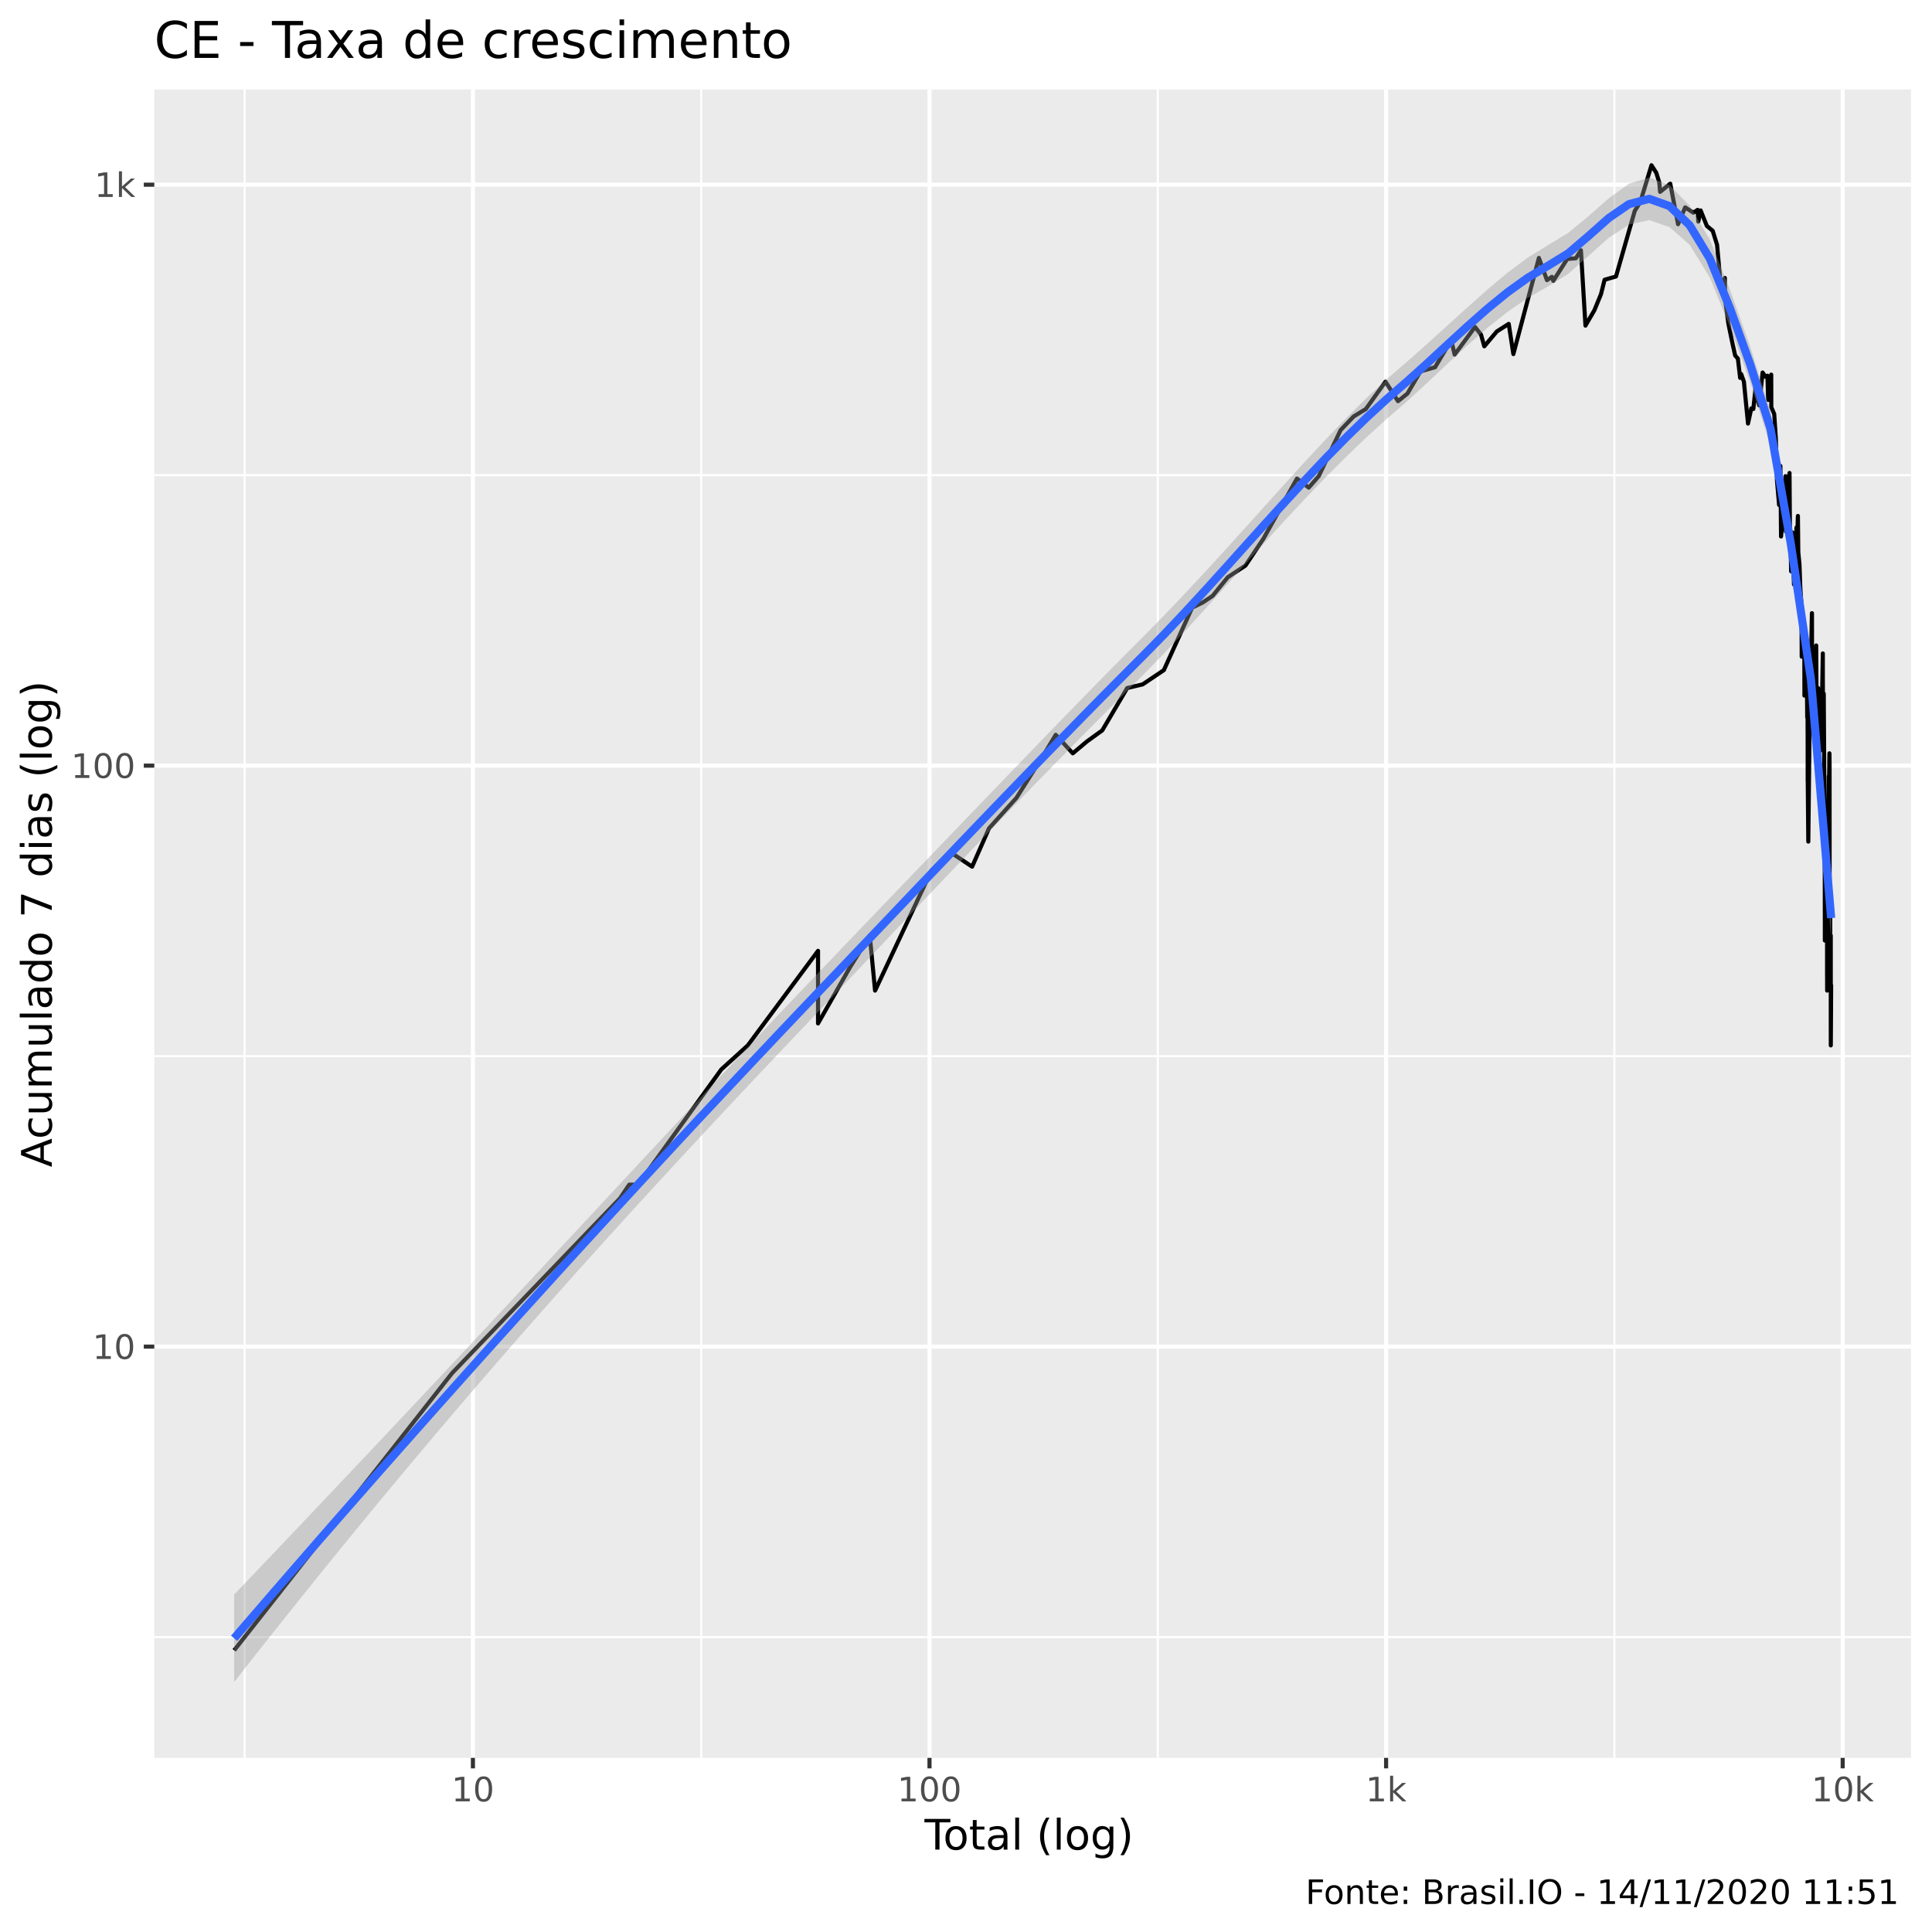
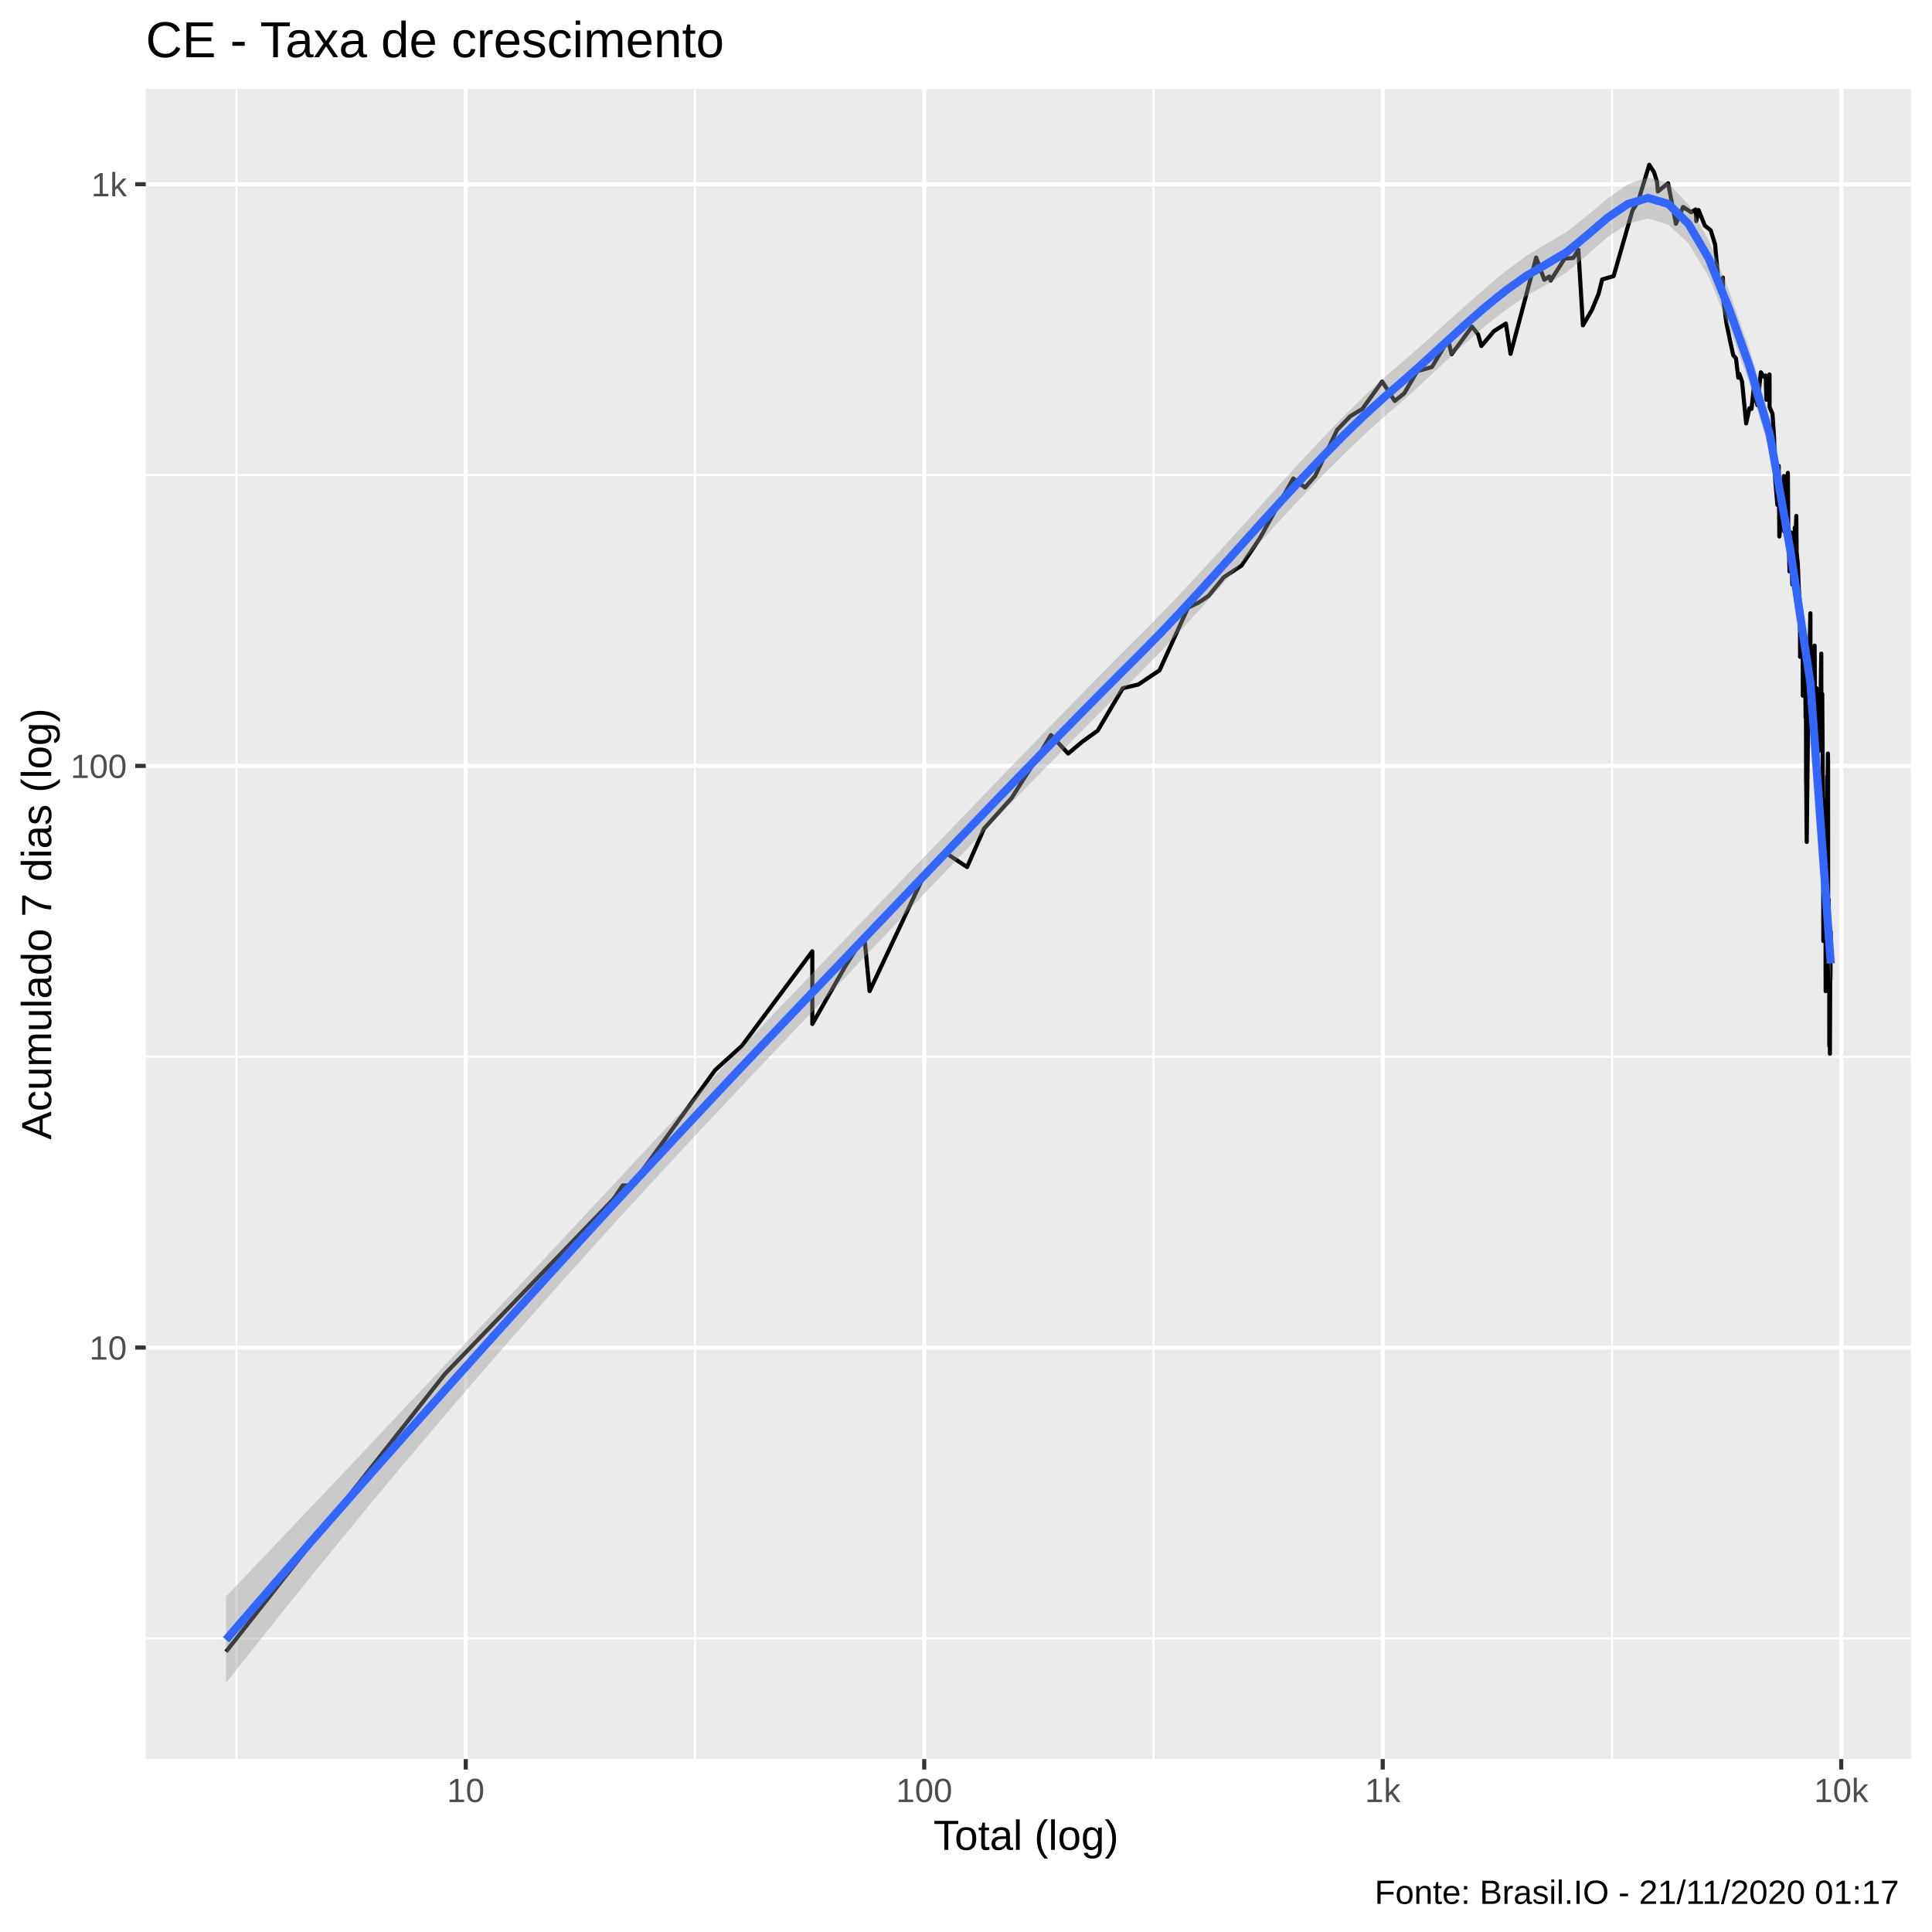
<svg xmlns="http://www.w3.org/2000/svg" viewBox="0 0 504.00 504.00">
  <defs>
    <style type="text/css">
    line, polyline, polygon, path, rect, circle {
      fill: none;
      stroke: #000000;
      stroke-linecap: round;
      stroke-linejoin: round;
      stroke-miterlimit: 10.00;
    }
  </style>
  </defs>
  <rect width="100%" height="100%" style="stroke: none; fill: #FFFFFF;" />
-   <rect x="0" y="0.00" width="504.00" height="504.00" style="stroke-width: 1.07; stroke: #FFFFFF; fill: #FFFFFF;" />
+   <rect x="-0" y="0.00" width="504.00" height="504.00" style="stroke-width: 1.07; stroke: #FFFFFF; fill: #FFFFFF;" />
  <defs>
-     <clipPath id="cpNDAuMjV8NDk4LjUyfDQ1OC41N3wyMy4zMw==">
-       <rect x="40.25" y="23.33" width="458.27" height="435.24" />
+     <clipPath id="cpMzguMDJ8NDk4LjUyfDQ1OC44OHwyMy4xOQ==">
+       <rect x="38.02" y="23.19" width="460.50" height="435.69" />
    </clipPath>
  </defs>
-   <rect x="40.25" y="23.33" width="458.27" height="435.24" style="stroke-width: 1.07; stroke: none; fill: #EBEBEB;" clip-path="url(#cpNDAuMjV8NDk4LjUyfDQ1OC41N3wyMy4zMw==)" />
-   <polyline points="40.25,427.07 498.52,427.07 " style="stroke-width: 0.53; stroke: #FFFFFF; stroke-linecap: butt;" clip-path="url(#cpNDAuMjV8NDk4LjUyfDQ1OC41N3wyMy4zMw==)" />
-   <polyline points="40.25,275.51 498.52,275.51 " style="stroke-width: 0.53; stroke: #FFFFFF; stroke-linecap: butt;" clip-path="url(#cpNDAuMjV8NDk4LjUyfDQ1OC41N3wyMy4zMw==)" />
-   <polyline points="40.25,123.95 498.52,123.95 " style="stroke-width: 0.53; stroke: #FFFFFF; stroke-linecap: butt;" clip-path="url(#cpNDAuMjV8NDk4LjUyfDQ1OC41N3wyMy4zMw==)" />
-   <polyline points="63.81,458.57 63.81,23.33 " style="stroke-width: 0.53; stroke: #FFFFFF; stroke-linecap: butt;" clip-path="url(#cpNDAuMjV8NDk4LjUyfDQ1OC41N3wyMy4zMw==)" />
-   <polyline points="182.92,458.57 182.92,23.33 " style="stroke-width: 0.53; stroke: #FFFFFF; stroke-linecap: butt;" clip-path="url(#cpNDAuMjV8NDk4LjUyfDQ1OC41N3wyMy4zMw==)" />
-   <polyline points="302.03,458.57 302.03,23.33 " style="stroke-width: 0.53; stroke: #FFFFFF; stroke-linecap: butt;" clip-path="url(#cpNDAuMjV8NDk4LjUyfDQ1OC41N3wyMy4zMw==)" />
-   <polyline points="421.14,458.57 421.14,23.33 " style="stroke-width: 0.53; stroke: #FFFFFF; stroke-linecap: butt;" clip-path="url(#cpNDAuMjV8NDk4LjUyfDQ1OC41N3wyMy4zMw==)" />
-   <polyline points="40.25,351.29 498.52,351.29 " style="stroke-width: 1.07; stroke: #FFFFFF; stroke-linecap: butt;" clip-path="url(#cpNDAuMjV8NDk4LjUyfDQ1OC41N3wyMy4zMw==)" />
-   <polyline points="40.25,199.73 498.52,199.73 " style="stroke-width: 1.07; stroke: #FFFFFF; stroke-linecap: butt;" clip-path="url(#cpNDAuMjV8NDk4LjUyfDQ1OC41N3wyMy4zMw==)" />
-   <polyline points="40.25,48.18 498.52,48.18 " style="stroke-width: 1.07; stroke: #FFFFFF; stroke-linecap: butt;" clip-path="url(#cpNDAuMjV8NDk4LjUyfDQ1OC41N3wyMy4zMw==)" />
-   <polyline points="123.37,458.57 123.37,23.33 " style="stroke-width: 1.07; stroke: #FFFFFF; stroke-linecap: butt;" clip-path="url(#cpNDAuMjV8NDk4LjUyfDQ1OC41N3wyMy4zMw==)" />
-   <polyline points="242.48,458.57 242.48,23.33 " style="stroke-width: 1.07; stroke: #FFFFFF; stroke-linecap: butt;" clip-path="url(#cpNDAuMjV8NDk4LjUyfDQ1OC41N3wyMy4zMw==)" />
-   <polyline points="361.59,458.57 361.59,23.33 " style="stroke-width: 1.07; stroke: #FFFFFF; stroke-linecap: butt;" clip-path="url(#cpNDAuMjV8NDk4LjUyfDQ1OC41N3wyMy4zMw==)" />
-   <polyline points="480.70,458.57 480.70,23.33 " style="stroke-width: 1.07; stroke: #FFFFFF; stroke-linecap: butt;" clip-path="url(#cpNDAuMjV8NDk4LjUyfDQ1OC41N3wyMy4zMw==)" />
-   <polyline points="61.08,430.53 61.08,430.53 75.97,411.60 87.51,396.91 87.51,396.91 104.91,374.77 117.92,358.22 161.75,312.60 164.15,309.04 166.45,309.04 188.17,278.98 188.17,278.98 195.08,272.71 213.40,248.04 213.40,266.98 221.76,252.29 226.90,244.05 228.28,258.42 242.99,227.08 247.87,222.28 253.60,226.09 258.00,216.09 265.15,208.15 272.88,195.90 275.41,191.69 279.86,196.52 283.50,193.46 287.55,190.53 294.05,179.49 298.09,178.53 303.61,174.82 310.99,158.53 313.80,157.14 316.34,155.44 320.28,150.59 324.90,147.54 329.62,140.48 338.34,124.84 341.41,127.20 344.02,124.21 349.72,112.21 353.12,108.65 356.31,106.70 361.43,99.57 364.70,104.65 367.17,102.66 370.54,96.90 374.36,95.80 378.59,88.73 379.47,92.50 384.79,85.29 386.35,87.29 387.21,90.34 390.48,86.46 393.58,84.49 394.79,92.37 401.45,67.29 403.56,73.08 404.85,72.22 405.21,73.27 408.84,67.55 411.08,67.38 412.41,65.29 413.60,84.94 415.93,80.93 417.65,76.73 418.59,72.98 421.56,72.13 426.45,55.04 427.92,52.67 430.82,43.11 432.08,45.09 432.85,47.59 433.07,50.05 435.72,47.91 437.75,58.49 439.61,54.10 441.73,55.48 442.86,54.75 443.04,57.80 443.64,54.89 445.27,58.95 446.79,60.20 447.93,63.86 448.76,73.08 449.74,73.08 449.96,72.50 449.99,77.76 450.87,84.37 451.87,89.22 452.65,92.75 453.36,93.54 453.95,98.58 454.16,98.29 454.23,97.59 454.93,99.57 455.52,105.59 456.00,110.49 456.86,106.54 457.39,106.70 457.93,101.62 457.94,100.15 458.45,104.03 458.91,105.75 459.81,97.18 460.55,98.29 461.07,98.01 461.26,104.34 461.27,103.73 462.06,97.73 462.08,106.22 462.84,108.00 463.27,114.51 463.46,122.36 463.55,125.05 463.55,125.26 464.11,131.73 464.45,121.55 464.62,139.95 465.20,133.87 465.51,129.65 465.68,126.98 465.78,124.21 465.88,138.64 466.61,125.05 466.83,123.38 466.94,138.64 467.12,143.22 467.21,146.65 467.25,149.04 467.59,138.90 467.99,152.48 468.33,146.36 468.64,137.61 468.81,138.38 468.86,139.42 469.02,134.60 469.12,144.06 469.43,147.24 469.64,153.13 469.88,156.80 469.97,160.68 469.98,162.90 470.01,171.31 470.26,161.78 470.45,169.21 470.69,166.77 470.72,181.46 470.86,177.12 470.99,169.21 470.99,170.46 471.28,167.57 471.35,175.73 471.45,187.19 471.52,182.97 471.56,192.27 471.57,203.81 471.58,203.11 471.73,219.55 472.04,191.69 472.18,188.28 472.49,169.63 472.67,159.96 472.69,159.96 472.69,160.32 472.70,169.63 472.82,182.97 473.10,171.74 473.24,185.05 473.39,187.73 473.41,187.73 473.41,187.73 473.48,181.96 473.79,168.39 473.87,182.46 473.97,185.57 474.06,192.27 474.09,189.96 474.17,182.97 474.29,179.49 474.38,199.08 474.53,192.27 474.62,193.46 474.70,193.46 474.78,189.40 474.79,195.90 474.95,191.11 475.00,195.28 475.21,188.84 475.52,170.46 475.52,176.65 475.54,180.96 475.56,180.96 475.63,188.28 475.76,180.96 475.84,193.46 475.96,216.94 475.98,212.79 476.01,212.79 476.01,214.42 476.02,225.12 476.05,245.36 476.30,214.42 476.38,218.67 476.40,220.45 476.42,219.55 476.44,217.80 476.48,212.79 476.54,208.90 476.63,234.46 476.63,253.77 476.64,255.28 476.65,258.42 476.72,246.69 476.91,217.80 477.07,202.42 477.09,212.00 477.14,205.22 477.19,200.39 477.24,196.52 477.28,199.08 477.29,224.16 477.31,256.83 477.42,234.46 477.45,236.73 477.46,246.69 477.47,256.83 477.51,256.83 477.54,252.29 477.59,244.05 477.60,272.71 477.66,263.42 477.69,256.83 " style="stroke-width: 1.07; stroke-linecap: butt;" clip-path="url(#cpNDAuMjV8NDk4LjUyfDQ1OC41N3wyMy4zMw==)" />
-   <polygon points="61.08,415.97 66.36,410.44 71.63,404.90 76.91,399.35 82.18,393.79 87.45,388.22 92.73,382.64 98.00,377.06 103.27,371.46 108.55,365.85 113.82,360.23 119.09,354.60 124.37,348.96 129.64,343.32 134.91,337.66 140.19,332.00 145.46,326.33 150.73,320.66 156.01,314.99 161.28,309.32 166.55,303.65 171.83,297.99 177.10,292.34 182.37,286.70 187.65,281.07 192.92,275.46 198.20,269.87 203.47,264.29 208.74,258.74 214.02,253.21 219.29,247.69 224.56,242.18 229.84,236.68 235.11,231.18 240.38,225.69 245.66,220.20 250.93,214.71 256.20,209.23 261.48,203.74 266.75,198.27 272.02,192.80 277.30,187.36 282.57,181.94 287.84,176.55 293.12,171.21 298.39,165.92 303.67,160.55 308.94,155.02 314.21,149.36 319.49,143.60 324.76,137.77 330.03,131.91 335.31,126.06 340.58,120.27 345.85,114.61 351.13,109.13 356.40,103.91 361.67,99.01 366.95,94.44 372.22,89.77 377.49,85.00 382.77,80.21 388.04,75.52 393.31,71.10 398.59,67.16 403.86,63.93 409.13,60.73 414.41,56.36 419.68,51.72 424.96,47.92 430.23,46.32 435.50,48.25 440.78,53.66 446.05,62.52 451.32,75.63 456.60,90.50 461.87,107.30 467.14,137.38 472.42,173.42 477.69,234.06 477.69,244.92 472.42,181.08 467.14,145.93 461.87,116.32 456.60,99.77 451.32,85.30 446.05,72.42 440.78,63.86 435.50,59.25 430.23,57.42 424.96,58.58 419.68,62.03 414.41,66.74 409.13,71.42 403.86,74.70 398.59,77.70 393.31,81.33 388.04,85.51 382.77,90.11 377.49,95.00 372.22,99.97 366.95,104.78 361.67,109.35 356.40,114.15 351.13,119.20 345.85,124.48 340.58,129.97 335.31,135.62 330.03,141.41 324.76,147.28 319.49,153.18 314.21,159.06 308.94,164.84 303.67,170.47 298.39,175.87 293.12,181.13 287.84,186.42 282.57,191.74 277.30,197.09 272.02,202.48 266.75,207.90 261.48,213.36 256.20,218.86 250.93,224.38 245.66,229.93 240.38,235.49 235.11,241.07 229.84,246.66 224.56,252.23 219.29,257.80 214.02,263.34 208.74,268.88 203.47,274.43 198.20,280.01 192.92,285.62 187.65,291.24 182.37,296.90 177.10,302.59 171.83,308.30 166.55,314.05 161.28,319.84 156.01,325.66 150.73,331.53 145.46,337.44 140.19,343.40 134.91,349.40 129.64,355.45 124.37,361.56 119.09,367.71 113.82,373.91 108.55,380.17 103.27,386.48 98.00,392.84 92.73,399.25 87.45,405.71 82.18,412.23 76.91,418.79 71.63,425.41 66.36,432.07 61.08,438.79 " style="stroke-width: 0.00; stroke: none; fill: #999999; fill-opacity: 0.40;" clip-path="url(#cpNDAuMjV8NDk4LjUyfDQ1OC41N3wyMy4zMw==)" />
-   <polyline points="61.08,415.97 66.36,410.44 71.63,404.90 76.91,399.35 82.18,393.79 87.45,388.22 92.73,382.64 98.00,377.06 103.27,371.46 108.55,365.85 113.82,360.23 119.09,354.60 124.37,348.96 129.64,343.32 134.91,337.66 140.19,332.00 145.46,326.33 150.73,320.66 156.01,314.99 161.28,309.32 166.55,303.65 171.83,297.99 177.10,292.34 182.37,286.70 187.65,281.07 192.92,275.46 198.20,269.87 203.47,264.29 208.74,258.74 214.02,253.21 219.29,247.69 224.56,242.18 229.84,236.68 235.11,231.18 240.38,225.69 245.66,220.20 250.93,214.71 256.20,209.23 261.48,203.74 266.75,198.27 272.02,192.80 277.30,187.36 282.57,181.94 287.84,176.55 293.12,171.21 298.39,165.92 303.67,160.55 308.94,155.02 314.21,149.36 319.49,143.60 324.76,137.77 330.03,131.91 335.31,126.06 340.58,120.27 345.85,114.61 351.13,109.13 356.40,103.91 361.67,99.01 366.95,94.44 372.22,89.77 377.49,85.00 382.77,80.21 388.04,75.52 393.31,71.10 398.59,67.16 403.86,63.93 409.13,60.73 414.41,56.36 419.68,51.72 424.96,47.92 430.23,46.32 435.50,48.25 440.78,53.66 446.05,62.52 451.32,75.63 456.60,90.50 461.87,107.30 467.14,137.38 472.42,173.42 477.69,234.06 " style="stroke-width: 2.13; stroke: none;" clip-path="url(#cpNDAuMjV8NDk4LjUyfDQ1OC41N3wyMy4zMw==)" />
-   <polyline points="477.69,244.92 472.42,181.08 467.14,145.93 461.87,116.32 456.60,99.77 451.32,85.30 446.05,72.42 440.78,63.86 435.50,59.25 430.23,57.42 424.96,58.58 419.68,62.03 414.41,66.74 409.13,71.42 403.86,74.70 398.59,77.70 393.31,81.33 388.04,85.51 382.77,90.11 377.49,95.00 372.22,99.97 366.95,104.78 361.67,109.35 356.40,114.15 351.13,119.20 345.85,124.48 340.58,129.97 335.31,135.62 330.03,141.41 324.76,147.28 319.49,153.18 314.21,159.06 308.94,164.84 303.67,170.47 298.39,175.87 293.12,181.13 287.84,186.42 282.57,191.74 277.30,197.09 272.02,202.48 266.75,207.90 261.48,213.36 256.20,218.86 250.93,224.38 245.66,229.93 240.38,235.49 235.11,241.07 229.84,246.66 224.56,252.23 219.29,257.80 214.02,263.34 208.74,268.88 203.47,274.43 198.20,280.01 192.92,285.62 187.65,291.24 182.37,296.90 177.10,302.59 171.83,308.30 166.55,314.05 161.28,319.84 156.01,325.66 150.73,331.53 145.46,337.44 140.19,343.40 134.91,349.40 129.64,355.45 124.37,361.56 119.09,367.71 113.82,373.91 108.55,380.17 103.27,386.48 98.00,392.84 92.73,399.25 87.45,405.71 82.18,412.23 76.91,418.79 71.63,425.41 66.36,432.07 61.08,438.79 " style="stroke-width: 2.13; stroke: none;" clip-path="url(#cpNDAuMjV8NDk4LjUyfDQ1OC41N3wyMy4zMw==)" />
-   <polyline points="61.08,427.38 66.36,421.26 71.63,415.15 76.91,409.07 82.18,403.01 87.45,396.97 92.73,390.95 98.00,384.95 103.27,378.97 108.55,373.01 113.82,367.07 119.09,361.16 124.37,355.26 129.64,349.39 134.91,343.53 140.19,337.70 145.46,331.89 150.73,326.10 156.01,320.33 161.28,314.58 166.55,308.85 171.83,303.15 177.10,297.46 182.37,291.80 187.65,286.16 192.92,280.54 198.20,274.94 203.47,269.36 208.74,263.81 214.02,258.27 219.29,252.74 224.56,247.21 229.84,241.67 235.11,236.13 240.38,230.59 245.66,225.06 250.93,219.54 256.20,214.04 261.48,208.55 266.75,203.09 272.02,197.64 277.30,192.23 282.57,186.84 287.84,181.49 293.12,176.17 298.39,170.89 303.67,165.51 308.94,159.93 314.21,154.21 319.49,148.39 324.76,142.52 330.03,136.66 335.31,130.84 340.58,125.12 345.85,119.54 351.13,114.16 356.40,109.03 361.67,104.18 366.95,99.61 372.22,94.87 377.49,90.00 382.77,85.16 388.04,80.51 393.31,76.22 398.59,72.43 403.86,69.31 409.13,66.07 414.41,61.55 419.68,56.88 424.96,53.25 430.23,51.87 435.50,53.75 440.78,58.76 446.05,67.47 451.32,80.47 456.60,95.13 461.87,111.81 467.14,141.66 472.42,177.25 477.69,239.49 " style="stroke-width: 2.13; stroke: #3366FF; stroke-linecap: butt;" clip-path="url(#cpNDAuMjV8NDk4LjUyfDQ1OC41N3wyMy4zMw==)" />
+   <rect x="38.02" y="23.19" width="460.50" height="435.69" style="stroke-width: 1.07; stroke: none; fill: #EBEBEB;" clip-path="url(#cpMzguMDJ8NDk4LjUyfDQ1OC44OHwyMy4xOQ==)" />
+   <polyline points="38.02,427.41 498.52,427.41 " style="stroke-width: 0.53; stroke: #FFFFFF; stroke-linecap: butt;" clip-path="url(#cpMzguMDJ8NDk4LjUyfDQ1OC44OHwyMy4xOQ==)" />
+   <polyline points="38.02,275.67 498.52,275.67 " style="stroke-width: 0.53; stroke: #FFFFFF; stroke-linecap: butt;" clip-path="url(#cpMzguMDJ8NDk4LjUyfDQ1OC44OHwyMy4xOQ==)" />
+   <polyline points="38.02,123.93 498.52,123.93 " style="stroke-width: 0.53; stroke: #FFFFFF; stroke-linecap: butt;" clip-path="url(#cpMzguMDJ8NDk4LjUyfDQ1OC44OHwyMy4xOQ==)" />
+   <polyline points="61.69,458.88 61.69,23.19 " style="stroke-width: 0.53; stroke: #FFFFFF; stroke-linecap: butt;" clip-path="url(#cpMzguMDJ8NDk4LjUyfDQ1OC44OHwyMy4xOQ==)" />
+   <polyline points="181.30,458.88 181.30,23.19 " style="stroke-width: 0.53; stroke: #FFFFFF; stroke-linecap: butt;" clip-path="url(#cpMzguMDJ8NDk4LjUyfDQ1OC44OHwyMy4xOQ==)" />
+   <polyline points="300.91,458.88 300.91,23.19 " style="stroke-width: 0.53; stroke: #FFFFFF; stroke-linecap: butt;" clip-path="url(#cpMzguMDJ8NDk4LjUyfDQ1OC44OHwyMy4xOQ==)" />
+   <polyline points="420.52,458.88 420.52,23.19 " style="stroke-width: 0.53; stroke: #FFFFFF; stroke-linecap: butt;" clip-path="url(#cpMzguMDJ8NDk4LjUyfDQ1OC44OHwyMy4xOQ==)" />
+   <polyline points="38.02,351.54 498.52,351.54 " style="stroke-width: 1.07; stroke: #FFFFFF; stroke-linecap: butt;" clip-path="url(#cpMzguMDJ8NDk4LjUyfDQ1OC44OHwyMy4xOQ==)" />
+   <polyline points="38.02,199.80 498.52,199.80 " style="stroke-width: 1.07; stroke: #FFFFFF; stroke-linecap: butt;" clip-path="url(#cpMzguMDJ8NDk4LjUyfDQ1OC44OHwyMy4xOQ==)" />
+   <polyline points="38.02,48.06 498.52,48.06 " style="stroke-width: 1.07; stroke: #FFFFFF; stroke-linecap: butt;" clip-path="url(#cpMzguMDJ8NDk4LjUyfDQ1OC44OHwyMy4xOQ==)" />
+   <polyline points="121.50,458.88 121.50,23.19 " style="stroke-width: 1.07; stroke: #FFFFFF; stroke-linecap: butt;" clip-path="url(#cpMzguMDJ8NDk4LjUyfDQ1OC44OHwyMy4xOQ==)" />
+   <polyline points="241.10,458.88 241.10,23.19 " style="stroke-width: 1.07; stroke: #FFFFFF; stroke-linecap: butt;" clip-path="url(#cpMzguMDJ8NDk4LjUyfDQ1OC44OHwyMy4xOQ==)" />
+   <polyline points="360.71,458.88 360.71,23.19 " style="stroke-width: 1.07; stroke: #FFFFFF; stroke-linecap: butt;" clip-path="url(#cpMzguMDJ8NDk4LjUyfDQ1OC44OHwyMy4xOQ==)" />
+   <polyline points="480.32,458.88 480.32,23.19 " style="stroke-width: 1.07; stroke: #FFFFFF; stroke-linecap: butt;" clip-path="url(#cpMzguMDJ8NDk4LjUyfDQ1OC44OHwyMy4xOQ==)" />
+   <polyline points="58.95,430.88 58.95,430.88 73.90,411.92 85.49,397.22 85.49,397.22 102.97,375.04 116.02,358.48 160.04,312.80 162.45,309.24 164.76,309.24 186.57,279.14 186.57,279.14 193.51,272.86 211.91,248.17 211.91,267.13 220.30,252.42 225.46,244.17 226.85,258.56 241.62,227.18 246.53,222.37 252.28,226.19 256.69,216.17 263.87,208.22 271.64,195.96 274.17,191.75 278.65,196.58 282.30,193.52 286.37,190.59 292.89,179.54 296.95,178.57 302.49,174.86 309.90,158.55 312.73,157.16 315.28,155.45 319.24,150.59 323.87,147.54 328.61,140.48 337.37,124.82 340.45,127.18 343.07,124.19 348.80,112.17 352.21,108.61 355.41,106.66 360.56,99.52 363.84,104.60 366.32,102.61 369.71,96.84 373.54,95.75 377.78,88.67 378.67,92.43 384.01,85.22 385.58,87.22 386.44,90.27 389.72,86.39 392.84,84.41 394.06,92.31 400.74,67.20 402.86,72.99 404.16,72.13 404.52,73.19 408.17,67.46 410.41,67.28 411.75,65.20 412.94,84.87 415.28,80.85 417.02,76.65 417.96,72.90 420.94,72.04 425.85,54.93 427.33,52.56 430.24,42.99 431.50,44.97 432.27,47.47 432.49,49.93 435.16,47.80 437.19,58.38 439.06,53.99 441.19,55.37 442.33,54.64 442.51,57.69 443.11,54.79 444.74,58.85 446.28,60.10 447.41,63.76 448.25,72.99 449.24,72.99 449.46,72.42 449.49,77.68 450.37,84.30 451.38,89.16 452.16,92.69 452.87,93.48 453.46,98.52 453.68,98.24 453.75,97.54 454.44,99.52 455.04,105.54 455.52,110.45 456.38,106.50 456.92,106.66 457.46,101.57 457.47,100.10 457.98,103.99 458.45,105.70 459.35,97.12 460.09,98.24 460.61,97.96 460.80,104.29 460.82,103.68 461.61,97.68 461.63,106.18 462.39,107.95 462.82,114.48 463.01,122.33 463.10,125.03 463.11,125.24 463.66,131.71 464.01,121.52 464.18,139.95 464.76,133.86 465.07,129.64 465.24,126.96 465.34,124.19 465.44,138.63 466.18,125.03 466.40,123.36 466.50,138.63 466.69,143.21 466.77,146.65 466.82,149.05 467.16,138.89 467.56,152.49 467.90,146.36 468.22,137.60 468.38,138.37 468.43,139.42 468.60,134.59 468.69,144.06 469.01,147.24 469.22,153.14 469.46,156.81 469.55,160.70 469.56,162.92 469.59,171.35 469.84,161.80 470.03,169.24 470.27,166.80 470.30,181.50 470.44,177.16 470.57,169.24 470.58,170.50 470.86,167.60 470.93,175.77 471.03,187.24 471.11,183.02 471.14,192.33 471.16,203.88 471.17,203.18 471.32,219.64 471.63,191.75 471.77,188.34 472.08,169.66 472.27,159.98 472.28,159.98 472.28,160.34 472.29,169.66 472.42,183.02 472.69,171.78 472.83,185.09 472.99,187.79 473.00,187.79 473.01,187.79 473.08,182.01 473.38,168.42 473.47,182.51 473.57,185.62 473.65,192.33 473.69,190.02 473.77,183.02 473.88,179.54 473.98,199.14 474.13,192.33 474.22,193.52 474.30,193.52 474.38,189.45 474.39,195.96 474.55,191.17 474.60,195.34 474.82,188.89 475.12,170.50 475.12,176.69 475.14,181.01 475.16,181.01 475.24,188.34 475.37,181.01 475.45,193.52 475.56,217.02 475.59,212.88 475.61,212.88 475.62,214.50 475.62,225.21 475.65,245.48 475.90,214.50 475.99,218.76 476.00,220.54 476.03,219.64 476.05,217.89 476.09,212.88 476.15,208.98 476.24,234.57 476.24,253.90 476.25,255.42 476.26,258.56 476.33,246.81 476.52,217.89 476.68,202.49 476.70,212.08 476.75,205.29 476.80,200.46 476.85,196.58 476.89,199.14 476.90,224.25 476.92,256.97 477.03,234.57 477.07,236.84 477.07,246.81 477.08,256.97 477.12,256.97 477.15,252.42 477.20,244.17 477.21,272.86 477.28,263.56 477.30,256.97 477.33,253.90 477.33,265.32 477.35,267.13 477.37,274.89 477.47,248.17 477.51,255.42 477.59,242.89 " style="stroke-width: 1.07; stroke-linecap: butt;" clip-path="url(#cpMzguMDJ8NDk4LjUyfDQ1OC44OHwyMy4xOQ==)" />
+   <polygon points="58.95,416.49 64.25,410.93 69.55,405.36 74.85,399.78 80.15,394.20 85.45,388.60 90.75,383.00 96.05,377.39 101.35,371.77 106.65,366.14 111.95,360.50 117.24,354.85 122.54,349.19 127.84,343.52 133.14,337.85 138.44,332.17 143.74,326.49 149.04,320.80 154.34,315.11 159.64,309.43 164.94,303.74 170.24,298.07 175.54,292.40 180.83,286.75 186.13,281.11 191.43,275.49 196.73,269.88 202.03,264.29 207.33,258.73 212.63,253.19 217.93,247.65 223.23,242.13 228.53,236.61 233.83,231.10 239.13,225.58 244.43,220.08 249.72,214.57 255.02,209.07 260.32,203.57 265.62,198.08 270.92,192.60 276.22,187.14 281.52,181.72 286.82,176.32 292.12,170.97 297.42,165.68 302.72,160.30 308.02,154.75 313.31,149.06 318.61,143.27 323.91,137.42 329.21,131.53 334.51,125.66 339.81,119.86 345.11,114.18 350.41,108.70 355.71,103.49 361.01,98.60 366.31,94.04 371.61,89.37 376.90,84.60 382.20,79.82 387.50,75.13 392.80,70.72 398.10,66.79 403.40,63.58 408.70,60.47 414.00,56.29 419.30,51.83 424.60,48.10 429.90,46.29 435.20,47.75 440.49,53.37 445.79,62.72 451.09,75.93 456.39,91.04 461.69,108.91 466.99,139.10 472.29,174.41 477.59,245.92 477.59,256.75 472.29,182.06 466.99,147.35 461.69,117.77 456.39,100.00 451.09,85.37 445.79,72.24 440.49,63.50 435.20,58.60 429.90,56.99 424.60,58.38 419.30,61.89 414.00,66.52 408.70,71.06 403.40,74.24 398.10,77.24 392.80,80.86 387.50,85.01 382.20,89.60 376.90,94.47 371.61,99.42 366.31,104.23 361.01,108.80 355.71,113.58 350.41,118.64 345.11,123.93 339.81,129.43 334.51,135.11 329.21,140.91 323.91,146.81 318.61,152.73 313.31,158.63 308.02,164.43 302.72,170.08 297.42,175.49 292.12,180.76 286.82,186.06 281.52,191.39 276.22,196.75 270.92,202.15 265.62,207.59 260.32,213.07 255.02,218.58 249.72,224.12 244.43,229.68 239.13,235.27 233.83,240.86 228.53,246.46 223.23,252.05 217.93,257.63 212.63,263.18 207.33,268.73 202.03,274.30 196.73,279.89 191.43,285.51 186.13,291.15 180.83,296.82 175.54,302.52 170.24,308.25 164.94,314.02 159.64,319.82 154.34,325.67 149.04,331.55 143.74,337.48 138.44,343.45 133.14,349.48 127.84,355.55 122.54,361.66 117.24,367.84 111.95,374.06 106.65,380.33 101.35,386.65 96.05,393.03 90.75,399.46 85.45,405.94 80.15,412.46 74.85,419.04 69.55,425.67 64.25,432.35 58.95,439.07 " style="stroke-width: 0.00; stroke: none; fill: #999999; fill-opacity: 0.40;" clip-path="url(#cpMzguMDJ8NDk4LjUyfDQ1OC44OHwyMy4xOQ==)" />
+   <polyline points="58.95,416.49 64.25,410.93 69.55,405.36 74.85,399.78 80.15,394.20 85.45,388.60 90.75,383.00 96.05,377.39 101.35,371.77 106.65,366.14 111.95,360.50 117.24,354.85 122.54,349.19 127.84,343.52 133.14,337.85 138.44,332.17 143.74,326.49 149.04,320.80 154.34,315.11 159.64,309.43 164.94,303.74 170.24,298.07 175.54,292.40 180.83,286.75 186.13,281.11 191.43,275.49 196.73,269.88 202.03,264.29 207.33,258.73 212.63,253.19 217.93,247.65 223.23,242.13 228.53,236.61 233.83,231.10 239.13,225.58 244.43,220.08 249.72,214.57 255.02,209.07 260.32,203.57 265.62,198.08 270.92,192.60 276.22,187.14 281.52,181.72 286.82,176.32 292.12,170.97 297.42,165.68 302.72,160.30 308.02,154.75 313.31,149.06 318.61,143.27 323.91,137.42 329.21,131.53 334.51,125.66 339.81,119.86 345.11,114.18 350.41,108.70 355.71,103.49 361.01,98.60 366.31,94.04 371.61,89.37 376.90,84.60 382.20,79.82 387.50,75.13 392.80,70.72 398.10,66.79 403.40,63.58 408.70,60.47 414.00,56.29 419.30,51.83 424.60,48.10 429.90,46.29 435.20,47.75 440.49,53.37 445.79,62.72 451.09,75.93 456.39,91.04 461.69,108.91 466.99,139.10 472.29,174.41 477.59,245.92 " style="stroke-width: 2.13; stroke: none;" clip-path="url(#cpMzguMDJ8NDk4LjUyfDQ1OC44OHwyMy4xOQ==)" />
+   <polyline points="477.59,256.75 472.29,182.06 466.99,147.35 461.69,117.77 456.39,100.00 451.09,85.37 445.79,72.24 440.49,63.50 435.20,58.60 429.90,56.99 424.60,58.38 419.30,61.89 414.00,66.52 408.70,71.06 403.40,74.24 398.10,77.24 392.80,80.86 387.50,85.01 382.20,89.60 376.90,94.47 371.61,99.42 366.31,104.23 361.01,108.80 355.71,113.58 350.41,118.64 345.11,123.93 339.81,129.43 334.51,135.11 329.21,140.91 323.91,146.81 318.61,152.73 313.31,158.63 308.02,164.43 302.72,170.08 297.42,175.49 292.12,180.76 286.82,186.06 281.52,191.39 276.22,196.75 270.92,202.15 265.62,207.59 260.32,213.07 255.02,218.58 249.72,224.12 244.43,229.68 239.13,235.27 233.83,240.86 228.53,246.46 223.23,252.05 217.93,257.63 212.63,263.18 207.33,268.73 202.03,274.30 196.73,279.89 191.43,285.51 186.13,291.15 180.83,296.82 175.54,302.52 170.24,308.25 164.94,314.02 159.64,319.82 154.34,325.67 149.04,331.55 143.74,337.48 138.44,343.45 133.14,349.48 127.84,355.55 122.54,361.66 117.24,367.84 111.95,374.06 106.65,380.33 101.35,386.65 96.05,393.03 90.75,399.46 85.45,405.94 80.15,412.46 74.85,419.04 69.55,425.67 64.25,432.35 58.95,439.07 " style="stroke-width: 2.13; stroke: none;" clip-path="url(#cpMzguMDJ8NDk4LjUyfDQ1OC44OHwyMy4xOQ==)" />
+   <polyline points="58.95,427.78 64.25,421.64 69.55,415.52 74.85,409.41 80.15,403.33 85.45,397.27 90.75,391.23 96.05,385.21 101.35,379.21 106.65,373.23 111.95,367.28 117.24,361.34 122.54,355.43 127.84,349.53 133.14,343.66 138.44,337.81 143.74,331.98 149.04,326.18 154.34,320.39 159.64,314.62 164.94,308.88 170.24,303.16 175.54,297.46 180.83,291.79 186.13,286.13 191.43,280.50 196.73,274.89 202.03,269.30 207.33,263.73 212.63,258.18 217.93,252.64 223.23,247.09 228.53,241.53 233.83,235.98 239.13,230.43 244.43,224.88 249.72,219.34 255.02,213.82 260.32,208.32 265.62,202.84 270.92,197.38 276.22,191.95 281.52,186.55 286.82,181.19 292.12,175.87 297.42,170.59 302.72,165.19 308.02,159.59 313.31,153.85 318.61,148.00 323.91,142.11 329.21,136.22 334.51,130.38 339.81,124.64 345.11,119.06 350.41,113.67 355.71,108.53 361.01,103.70 366.31,99.13 371.61,94.40 376.90,89.54 382.20,84.71 387.50,80.07 392.80,75.79 398.10,72.02 403.40,68.91 408.70,65.77 414.00,61.40 419.30,56.86 424.60,53.24 429.90,51.64 435.20,53.18 440.49,58.43 445.79,67.48 451.09,80.65 456.39,95.52 461.69,113.34 466.99,143.23 472.29,178.23 477.59,251.33 " style="stroke-width: 2.13; stroke: #3366FF; stroke-linecap: butt;" clip-path="url(#cpMzguMDJ8NDk4LjUyfDQ1OC44OHwyMy4xOQ==)" />
  <defs>
    <clipPath id="cpMC4wMHw1MDQuMDB8NTA0LjAwfDAuMDA=">
      <rect x="0.00" y="0.00" width="504.00" height="504.00" />
    </clipPath>
  </defs>
  <g clip-path="url(#cpMC4wMHw1MDQuMDB8NTA0LjAwfDAuMDA=)">
-     <text x="24.13" y="354.50" style="font-size: 8.80px; fill: #4D4D4D; font-family: DejaVu Sans;" textLength="11.20px" lengthAdjust="spacingAndGlyphs">10</text>
+     <text x="23.30" y="354.69" style="font-size: 8.80px; fill: #4D4D4D; font-family: Arial;" textLength="9.79px" lengthAdjust="spacingAndGlyphs">10</text>
  </g>
  <g clip-path="url(#cpMC4wMHw1MDQuMDB8NTA0LjAwfDAuMDA=)">
-     <text x="18.53" y="202.94" style="font-size: 8.80px; fill: #4D4D4D; font-family: DejaVu Sans;" textLength="16.80px" lengthAdjust="spacingAndGlyphs">100</text>
+     <text x="18.41" y="202.95" style="font-size: 8.80px; fill: #4D4D4D; font-family: Arial;" textLength="14.68px" lengthAdjust="spacingAndGlyphs">100</text>
  </g>
  <g clip-path="url(#cpMC4wMHw1MDQuMDB8NTA0LjAwfDAuMDA=)">
-     <text x="24.63" y="51.38" style="font-size: 8.80px; fill: #4D4D4D; font-family: DejaVu Sans;" textLength="10.69px" lengthAdjust="spacingAndGlyphs">1k</text>
+     <text x="23.80" y="51.21" style="font-size: 8.80px; fill: #4D4D4D; font-family: Arial;" textLength="9.29px" lengthAdjust="spacingAndGlyphs">1k</text>
  </g>
-   <polyline points="37.51,351.29 40.25,351.29 " style="stroke-width: 1.07; stroke: #333333; stroke-linecap: butt;" clip-path="url(#cpMC4wMHw1MDQuMDB8NTA0LjAwfDAuMDA=)" />
-   <polyline points="37.51,199.73 40.25,199.73 " style="stroke-width: 1.07; stroke: #333333; stroke-linecap: butt;" clip-path="url(#cpMC4wMHw1MDQuMDB8NTA0LjAwfDAuMDA=)" />
-   <polyline points="37.51,48.18 40.25,48.18 " style="stroke-width: 1.07; stroke: #333333; stroke-linecap: butt;" clip-path="url(#cpMC4wMHw1MDQuMDB8NTA0LjAwfDAuMDA=)" />
-   <polyline points="123.37,461.31 123.37,458.57 " style="stroke-width: 1.07; stroke: #333333; stroke-linecap: butt;" clip-path="url(#cpMC4wMHw1MDQuMDB8NTA0LjAwfDAuMDA=)" />
-   <polyline points="242.48,461.31 242.48,458.57 " style="stroke-width: 1.07; stroke: #333333; stroke-linecap: butt;" clip-path="url(#cpMC4wMHw1MDQuMDB8NTA0LjAwfDAuMDA=)" />
-   <polyline points="361.59,461.31 361.59,458.57 " style="stroke-width: 1.07; stroke: #333333; stroke-linecap: butt;" clip-path="url(#cpMC4wMHw1MDQuMDB8NTA0LjAwfDAuMDA=)" />
-   <polyline points="480.70,461.31 480.70,458.57 " style="stroke-width: 1.07; stroke: #333333; stroke-linecap: butt;" clip-path="url(#cpMC4wMHw1MDQuMDB8NTA0LjAwfDAuMDA=)" />
+   <polyline points="35.28,351.54 38.02,351.54 " style="stroke-width: 1.07; stroke: #333333; stroke-linecap: butt;" clip-path="url(#cpMC4wMHw1MDQuMDB8NTA0LjAwfDAuMDA=)" />
+   <polyline points="35.28,199.80 38.02,199.80 " style="stroke-width: 1.07; stroke: #333333; stroke-linecap: butt;" clip-path="url(#cpMC4wMHw1MDQuMDB8NTA0LjAwfDAuMDA=)" />
+   <polyline points="35.28,48.06 38.02,48.06 " style="stroke-width: 1.07; stroke: #333333; stroke-linecap: butt;" clip-path="url(#cpMC4wMHw1MDQuMDB8NTA0LjAwfDAuMDA=)" />
+   <polyline points="121.50,461.62 121.50,458.88 " style="stroke-width: 1.07; stroke: #333333; stroke-linecap: butt;" clip-path="url(#cpMC4wMHw1MDQuMDB8NTA0LjAwfDAuMDA=)" />
+   <polyline points="241.10,461.62 241.10,458.88 " style="stroke-width: 1.07; stroke: #333333; stroke-linecap: butt;" clip-path="url(#cpMC4wMHw1MDQuMDB8NTA0LjAwfDAuMDA=)" />
+   <polyline points="360.71,461.62 360.71,458.88 " style="stroke-width: 1.07; stroke: #333333; stroke-linecap: butt;" clip-path="url(#cpMC4wMHw1MDQuMDB8NTA0LjAwfDAuMDA=)" />
+   <polyline points="480.32,461.62 480.32,458.88 " style="stroke-width: 1.07; stroke: #333333; stroke-linecap: butt;" clip-path="url(#cpMC4wMHw1MDQuMDB8NTA0LjAwfDAuMDA=)" />
  <g clip-path="url(#cpMC4wMHw1MDQuMDB8NTA0LjAwfDAuMDA=)">
-     <text x="117.77" y="469.92" style="font-size: 8.80px; fill: #4D4D4D; font-family: DejaVu Sans;" textLength="11.20px" lengthAdjust="spacingAndGlyphs">10</text>
+     <text x="116.60" y="470.11" style="font-size: 8.80px; fill: #4D4D4D; font-family: Arial;" textLength="9.79px" lengthAdjust="spacingAndGlyphs">10</text>
  </g>
  <g clip-path="url(#cpMC4wMHw1MDQuMDB8NTA0LjAwfDAuMDA=)">
-     <text x="234.08" y="469.92" style="font-size: 8.80px; fill: #4D4D4D; font-family: DejaVu Sans;" textLength="16.80px" lengthAdjust="spacingAndGlyphs">100</text>
+     <text x="233.76" y="470.11" style="font-size: 8.80px; fill: #4D4D4D; font-family: Arial;" textLength="14.68px" lengthAdjust="spacingAndGlyphs">100</text>
  </g>
  <g clip-path="url(#cpMC4wMHw1MDQuMDB8NTA0LjAwfDAuMDA=)">
-     <text x="356.24" y="469.92" style="font-size: 8.80px; fill: #4D4D4D; font-family: DejaVu Sans;" textLength="10.69px" lengthAdjust="spacingAndGlyphs">1k</text>
+     <text x="356.07" y="470.11" style="font-size: 8.80px; fill: #4D4D4D; font-family: Arial;" textLength="9.29px" lengthAdjust="spacingAndGlyphs">1k</text>
  </g>
  <g clip-path="url(#cpMC4wMHw1MDQuMDB8NTA0LjAwfDAuMDA=)">
-     <text x="472.55" y="469.92" style="font-size: 8.80px; fill: #4D4D4D; font-family: DejaVu Sans;" textLength="16.29px" lengthAdjust="spacingAndGlyphs">10k</text>
+     <text x="473.23" y="470.11" style="font-size: 8.80px; fill: #4D4D4D; font-family: Arial;" textLength="14.19px" lengthAdjust="spacingAndGlyphs">10k</text>
  </g>
  <g clip-path="url(#cpMC4wMHw1MDQuMDB8NTA0LjAwfDAuMDA=)">
-     <text x="241.18" y="482.51" style="font-size: 11.00px; font-family: DejaVu Sans;" textLength="56.41px" lengthAdjust="spacingAndGlyphs">Total (log)</text>
+     <text x="243.51" y="482.57" style="font-size: 11.00px; font-family: Arial;" textLength="49.52px" lengthAdjust="spacingAndGlyphs">Total (log)</text>
  </g>
  <g clip-path="url(#cpMC4wMHw1MDQuMDB8NTA0LjAwfDAuMDA=)">
-     <text transform="translate(13.50,304.49) rotate(-90)" style="font-size: 11.00px; font-family: DejaVu Sans;" textLength="127.09px" lengthAdjust="spacingAndGlyphs">Acumulado 7 dias (log)</text>
+     <text transform="translate(13.35,297.28) rotate(-90)" style="font-size: 11.00px; font-family: Arial;" textLength="112.50px" lengthAdjust="spacingAndGlyphs">Acumulado 7 dias (log)</text>
  </g>
  <g clip-path="url(#cpMC4wMHw1MDQuMDB8NTA0LjAwfDAuMDA=)">
-     <text x="40.25" y="15.10" style="font-size: 13.20px; font-family: DejaVu Sans;" textLength="168.86px" lengthAdjust="spacingAndGlyphs">CE - Taxa de crescimento</text>
+     <text x="38.02" y="14.93" style="font-size: 13.20px; font-family: Arial;" textLength="152.59px" lengthAdjust="spacingAndGlyphs">CE - Taxa de crescimento</text>
  </g>
  <g clip-path="url(#cpMC4wMHw1MDQuMDB8NTA0LjAwfDAuMDA=)">
-     <text x="340.58" y="496.69" style="font-size: 8.80px; font-family: DejaVu Sans;" textLength="157.94px" lengthAdjust="spacingAndGlyphs">Fonte: Brasil.IO -  14/11/2020 11:51</text>
+     <text x="358.61" y="496.67" style="font-size: 8.80px; font-family: Arial;" textLength="139.91px" lengthAdjust="spacingAndGlyphs">Fonte: Brasil.IO -  21/11/2020 01:17</text>
  </g>
</svg>
